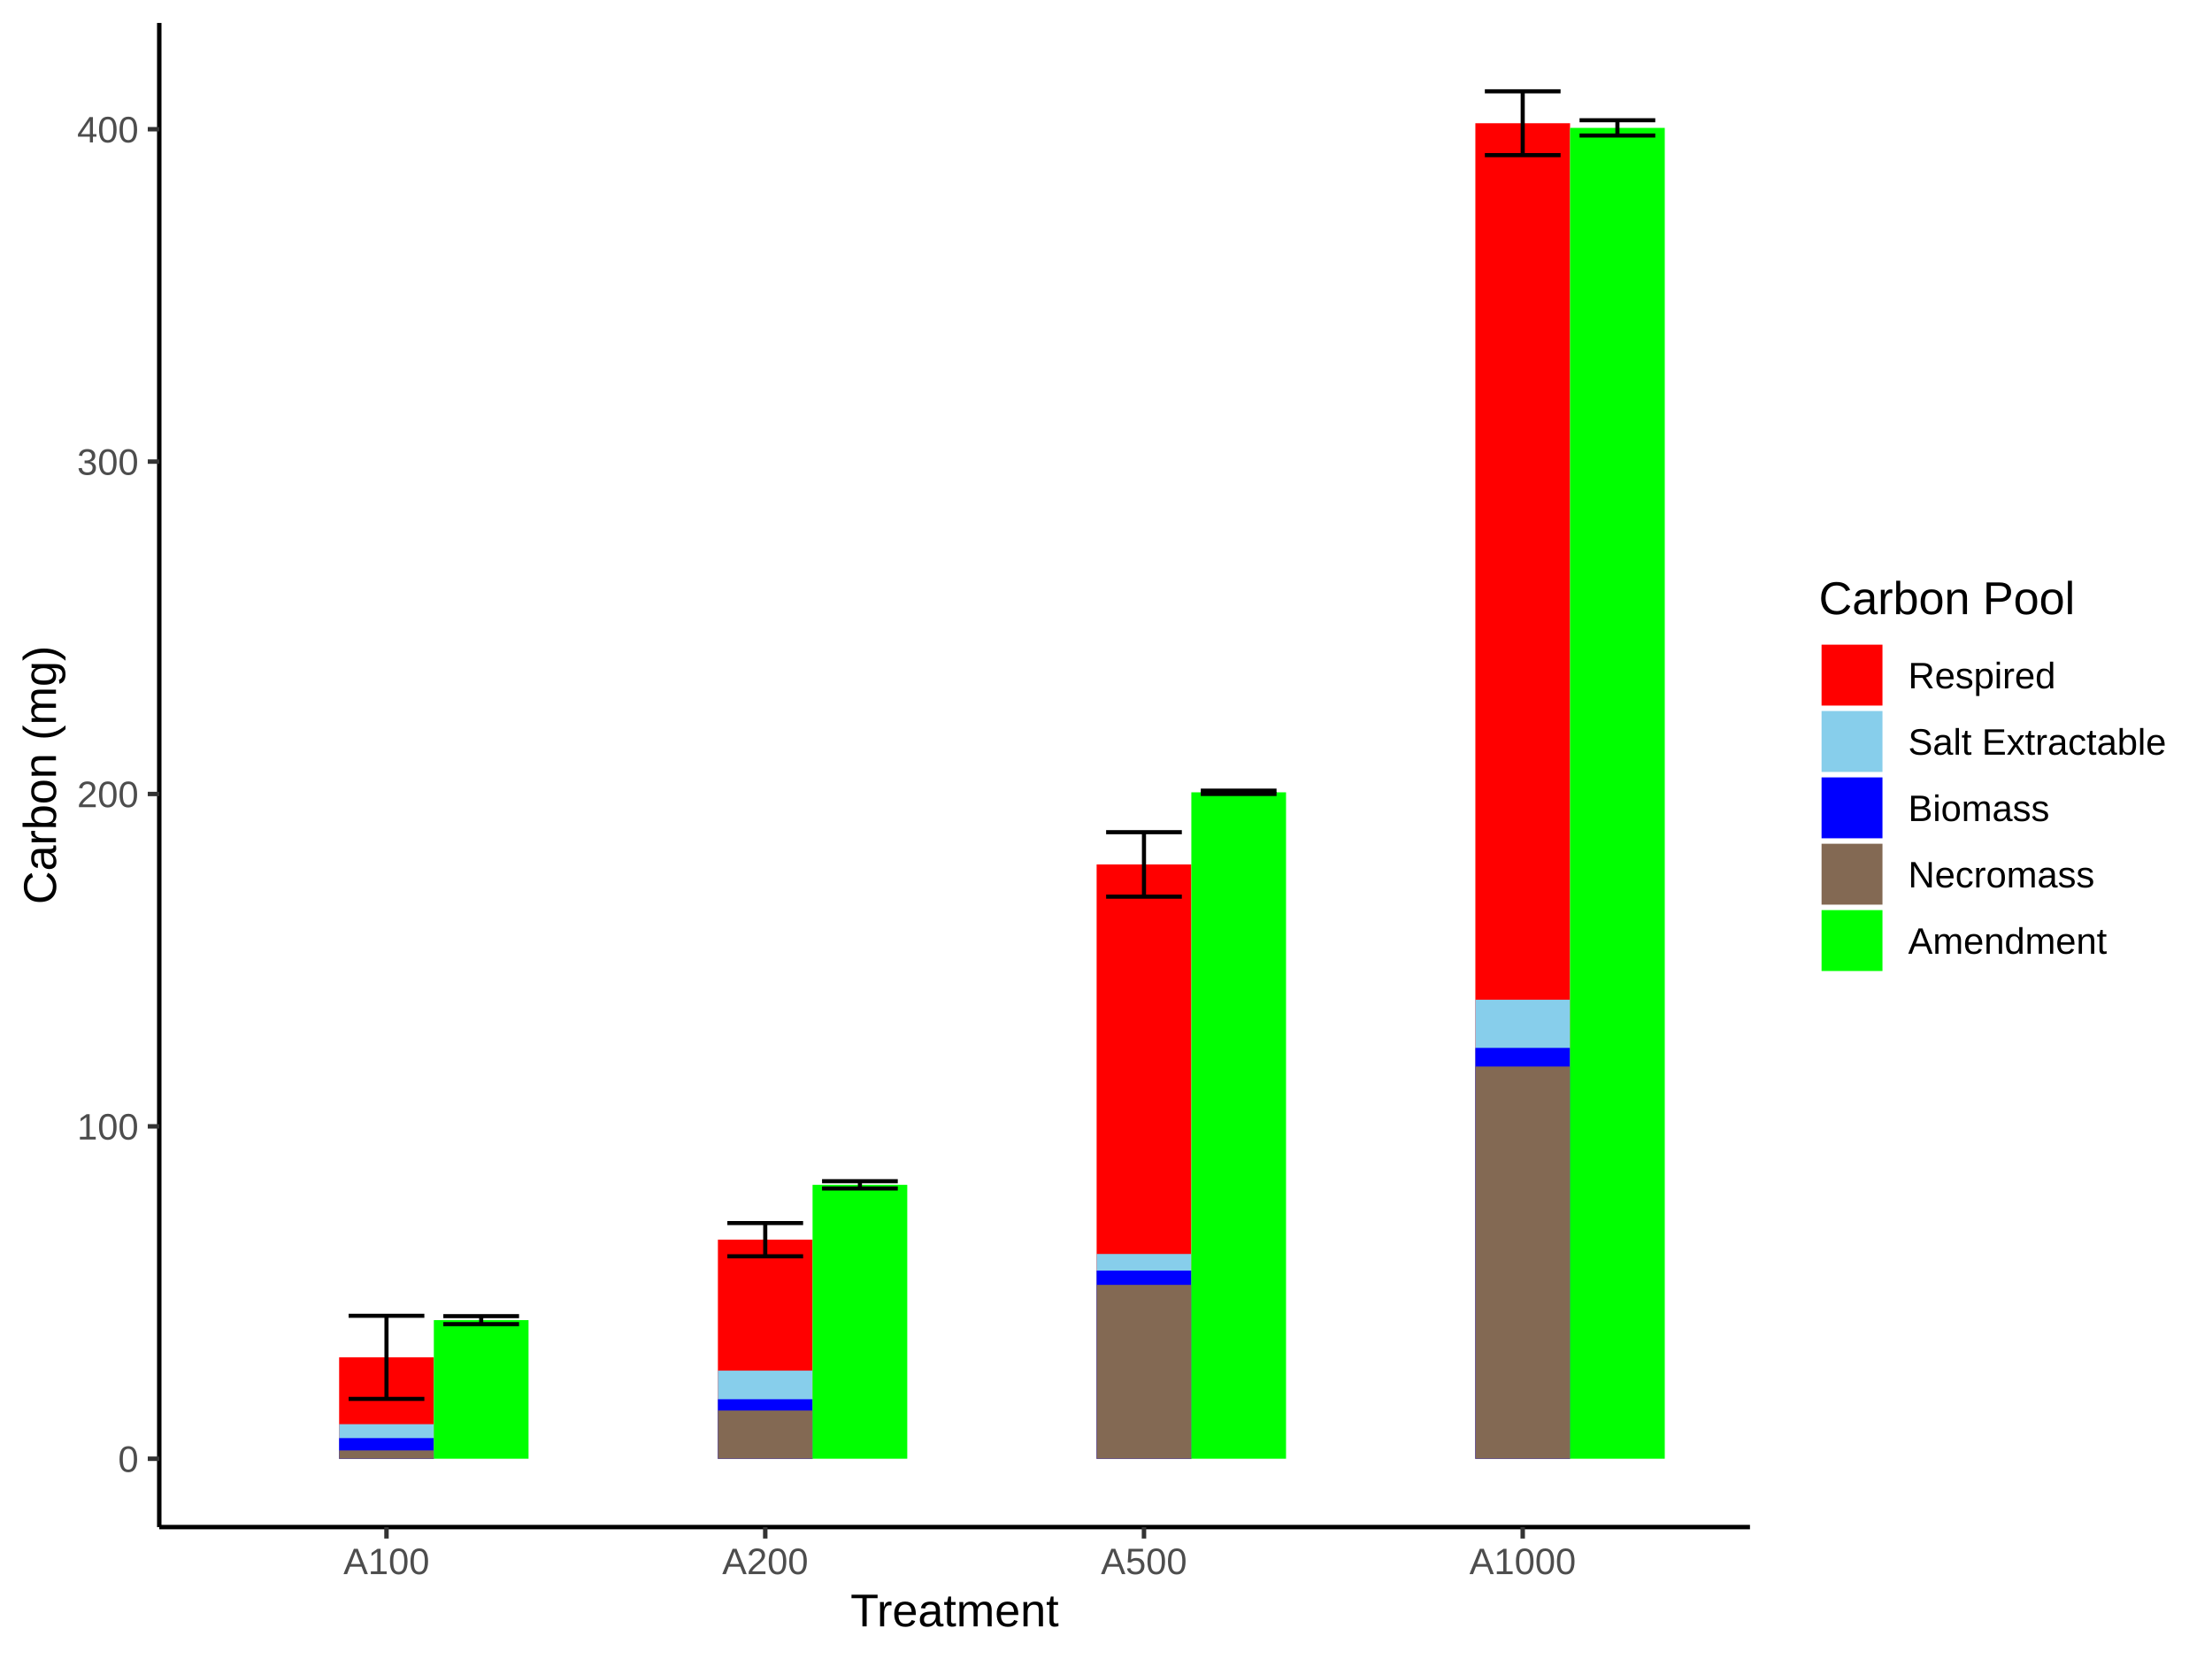
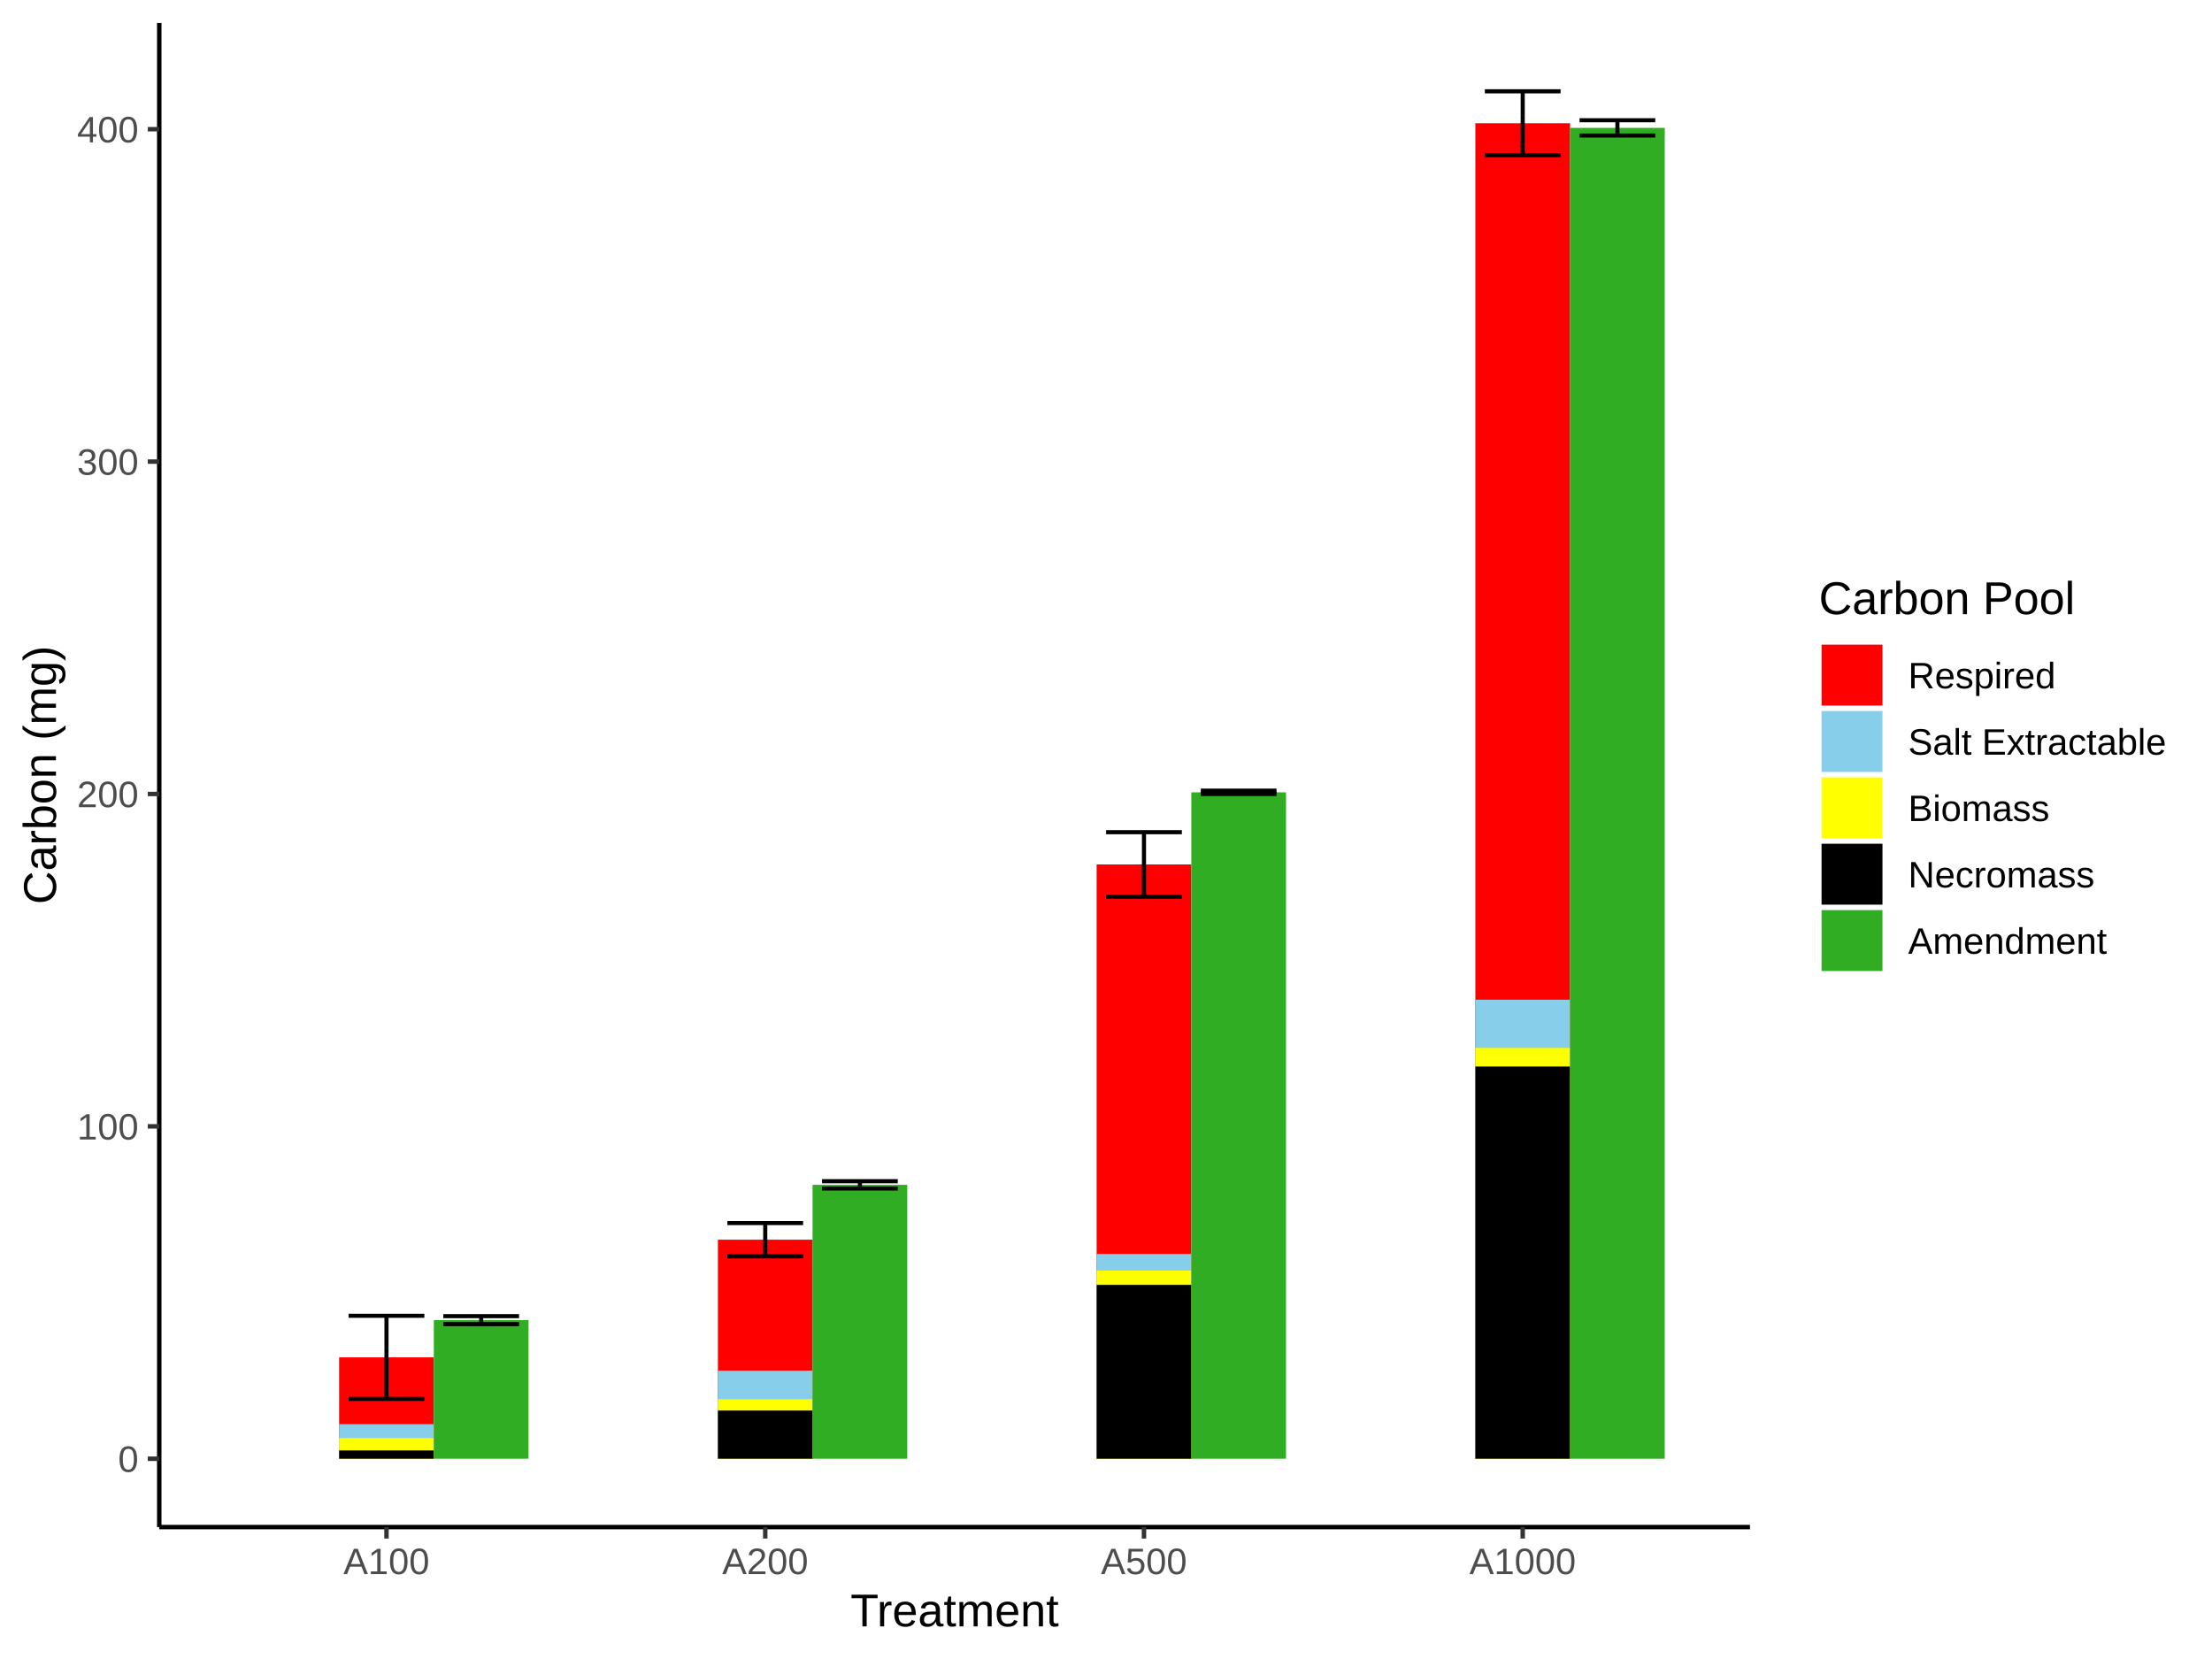
<svg xmlns="http://www.w3.org/2000/svg" class="svglite" width="576.00pt" height="432.00pt" viewBox="0 0 576.00 432.00">
  <defs>
    <style type="text/css">
    .svglite line, .svglite polyline, .svglite polygon, .svglite path, .svglite rect, .svglite circle {
      fill: none;
      stroke: #000000;
      stroke-linecap: round;
      stroke-linejoin: round;
      stroke-miterlimit: 10.00;
    }
    .svglite text {
      white-space: pre;
    }
  </style>
  </defs>
  <rect width="100%" height="100%" style="stroke: none; fill: #FFFFFF;" />
  <defs>
    <clipPath id="cpMC4wMHw1NzYuMDB8MC4wMHw0MzIuMDA=">
      <rect x="0.00" y="0.00" width="576.00" height="432.00" />
    </clipPath>
  </defs>
  <g clip-path="url(#cpMC4wMHw1NzYuMDB8MC4wMHw0MzIuMDA=)">
    <rect x="0.00" y="0.00" width="576.00" height="432.00" style="stroke-width: 1.16; stroke: #FFFFFF; fill: #FFFFFF;" />
  </g>
  <defs>
    <clipPath id="cpNDEuNDd8NDU1LjY5fDUuOTh8Mzk3LjY1">
      <rect x="41.47" y="5.98" width="414.22" height="391.67" />
    </clipPath>
  </defs>
  <g clip-path="url(#cpNDEuNDd8NDU1LjY5fDUuOTh8Mzk3LjY1)">
    <rect x="41.47" y="5.98" width="414.22" height="391.67" style="stroke-width: 1.16; stroke: none; fill: #FFFFFF;" />
    <rect x="88.31" y="353.45" width="24.66" height="26.40" style="stroke-width: 1.07; stroke: none; stroke-linecap: butt; stroke-linejoin: miter; fill: #FF0000;" />
    <rect x="186.94" y="322.81" width="24.66" height="57.04" style="stroke-width: 1.07; stroke: none; stroke-linecap: butt; stroke-linejoin: miter; fill: #FF0000;" />
    <rect x="285.56" y="225.10" width="24.66" height="154.75" style="stroke-width: 1.07; stroke: none; stroke-linecap: butt; stroke-linejoin: miter; fill: #FF0000;" />
    <rect x="384.18" y="32.09" width="24.66" height="347.76" style="stroke-width: 1.07; stroke: none; stroke-linecap: butt; stroke-linejoin: miter; fill: #FF0000;" />
    <polyline points="90.78,342.63 110.50,342.63 " style="stroke-width: 1.07; stroke-linecap: butt;" />
    <polyline points="100.64,342.63 100.64,364.27 " style="stroke-width: 1.07; stroke-linecap: butt;" />
    <polyline points="90.78,364.27 110.50,364.27 " style="stroke-width: 1.07; stroke-linecap: butt;" />
    <polyline points="189.40,318.48 209.13,318.48 " style="stroke-width: 1.07; stroke-linecap: butt;" />
    <polyline points="199.27,318.48 199.27,327.14 " style="stroke-width: 1.07; stroke-linecap: butt;" />
    <polyline points="189.40,327.14 209.13,327.14 " style="stroke-width: 1.07; stroke-linecap: butt;" />
    <polyline points="288.03,216.70 307.75,216.70 " style="stroke-width: 1.07; stroke-linecap: butt;" />
    <polyline points="297.89,216.70 297.89,233.49 " style="stroke-width: 1.07; stroke-linecap: butt;" />
    <polyline points="288.03,233.49 307.75,233.49 " style="stroke-width: 1.07; stroke-linecap: butt;" />
    <polyline points="386.65,23.78 406.37,23.78 " style="stroke-width: 1.07; stroke-linecap: butt;" />
    <polyline points="396.51,23.78 396.51,40.40 " style="stroke-width: 1.07; stroke-linecap: butt;" />
    <polyline points="386.65,40.40 406.37,40.40 " style="stroke-width: 1.07; stroke-linecap: butt;" />
    <rect x="88.31" y="370.85" width="24.66" height="9.00" style="stroke-width: 1.07; stroke: none; stroke-linecap: butt; stroke-linejoin: miter; fill: #87CEEB;" />
    <rect x="186.94" y="356.91" width="24.66" height="22.94" style="stroke-width: 1.07; stroke: none; stroke-linecap: butt; stroke-linejoin: miter; fill: #87CEEB;" />
    <rect x="285.56" y="326.53" width="24.66" height="53.31" style="stroke-width: 1.07; stroke: none; stroke-linecap: butt; stroke-linejoin: miter; fill: #87CEEB;" />
    <rect x="384.18" y="260.32" width="24.66" height="119.53" style="stroke-width: 1.07; stroke: none; stroke-linecap: butt; stroke-linejoin: miter; fill: #87CEEB;" />
-     <rect x="88.31" y="374.48" width="24.66" height="5.37" style="stroke-width: 1.07; stroke: none; stroke-linecap: butt; stroke-linejoin: miter; fill: #0000FF;" />
-     <rect x="186.94" y="364.36" width="24.66" height="15.49" style="stroke-width: 1.07; stroke: none; stroke-linecap: butt; stroke-linejoin: miter; fill: #0000FF;" />
-     <rect x="285.56" y="330.86" width="24.66" height="48.99" style="stroke-width: 1.07; stroke: none; stroke-linecap: butt; stroke-linejoin: miter; fill: #0000FF;" />
-     <rect x="384.18" y="272.87" width="24.66" height="106.98" style="stroke-width: 1.07; stroke: none; stroke-linecap: butt; stroke-linejoin: miter; fill: #0000FF;" />
-     <rect x="88.31" y="377.69" width="24.66" height="2.16" style="stroke-width: 1.07; stroke: none; stroke-linecap: butt; stroke-linejoin: miter; fill: #836953;" />
-     <rect x="186.94" y="367.30" width="24.66" height="12.55" style="stroke-width: 1.07; stroke: none; stroke-linecap: butt; stroke-linejoin: miter; fill: #836953;" />
-     <rect x="285.56" y="334.58" width="24.66" height="45.27" style="stroke-width: 1.07; stroke: none; stroke-linecap: butt; stroke-linejoin: miter; fill: #836953;" />
-     <rect x="384.18" y="277.72" width="24.66" height="102.13" style="stroke-width: 1.07; stroke: none; stroke-linecap: butt; stroke-linejoin: miter; fill: #836953;" />
-     <rect x="112.97" y="343.76" width="24.66" height="36.09" style="stroke-width: 1.07; stroke: none; stroke-linecap: butt; stroke-linejoin: miter; fill: #00FF00;" />
-     <rect x="211.59" y="308.53" width="24.66" height="71.32" style="stroke-width: 1.07; stroke: none; stroke-linecap: butt; stroke-linejoin: miter; fill: #00FF00;" />
-     <rect x="310.22" y="206.32" width="24.66" height="173.53" style="stroke-width: 1.07; stroke: none; stroke-linecap: butt; stroke-linejoin: miter; fill: #00FF00;" />
-     <rect x="408.84" y="33.30" width="24.66" height="346.55" style="stroke-width: 1.07; stroke: none; stroke-linecap: butt; stroke-linejoin: miter; fill: #00FF00;" />
+     <rect x="88.31" y="374.48" width="24.66" height="5.37" style="stroke-width: 1.07; stroke: none; stroke-linecap: butt; stroke-linejoin: miter; fill: #FFFF00;" />
+     <rect x="186.94" y="364.36" width="24.66" height="15.49" style="stroke-width: 1.07; stroke: none; stroke-linecap: butt; stroke-linejoin: miter; fill: #FFFF00;" />
+     <rect x="285.56" y="330.86" width="24.66" height="48.99" style="stroke-width: 1.07; stroke: none; stroke-linecap: butt; stroke-linejoin: miter; fill: #FFFF00;" />
+     <rect x="384.18" y="272.87" width="24.66" height="106.98" style="stroke-width: 1.07; stroke: none; stroke-linecap: butt; stroke-linejoin: miter; fill: #FFFF00;" />
+     <rect x="88.31" y="377.69" width="24.66" height="2.16" style="stroke-width: 1.07; stroke: none; stroke-linecap: butt; stroke-linejoin: miter; fill: #000000;" />
+     <rect x="186.94" y="367.30" width="24.66" height="12.55" style="stroke-width: 1.07; stroke: none; stroke-linecap: butt; stroke-linejoin: miter; fill: #000000;" />
+     <rect x="285.56" y="334.58" width="24.66" height="45.27" style="stroke-width: 1.07; stroke: none; stroke-linecap: butt; stroke-linejoin: miter; fill: #000000;" />
+     <rect x="384.18" y="277.72" width="24.66" height="102.13" style="stroke-width: 1.07; stroke: none; stroke-linecap: butt; stroke-linejoin: miter; fill: #000000;" />
+     <rect x="112.97" y="343.76" width="24.66" height="36.09" style="stroke-width: 1.07; stroke: none; stroke-linecap: butt; stroke-linejoin: miter; fill: #30AD23;" />
+     <rect x="211.59" y="308.53" width="24.66" height="71.32" style="stroke-width: 1.07; stroke: none; stroke-linecap: butt; stroke-linejoin: miter; fill: #30AD23;" />
+     <rect x="310.22" y="206.32" width="24.66" height="173.53" style="stroke-width: 1.07; stroke: none; stroke-linecap: butt; stroke-linejoin: miter; fill: #30AD23;" />
+     <rect x="408.84" y="33.30" width="24.66" height="346.55" style="stroke-width: 1.07; stroke: none; stroke-linecap: butt; stroke-linejoin: miter; fill: #30AD23;" />
    <polyline points="115.44,342.72 135.16,342.72 " style="stroke-width: 1.07; stroke-linecap: butt;" />
    <polyline points="125.30,342.72 125.30,344.80 " style="stroke-width: 1.07; stroke-linecap: butt;" />
    <polyline points="115.44,344.80 135.16,344.80 " style="stroke-width: 1.07; stroke-linecap: butt;" />
    <polyline points="214.06,307.58 233.78,307.58 " style="stroke-width: 1.07; stroke-linecap: butt;" />
    <polyline points="223.92,307.58 223.92,309.48 " style="stroke-width: 1.07; stroke-linecap: butt;" />
    <polyline points="214.06,309.48 233.78,309.48 " style="stroke-width: 1.07; stroke-linecap: butt;" />
    <polyline points="312.68,205.88 332.41,205.88 " style="stroke-width: 1.07; stroke-linecap: butt;" />
    <polyline points="322.54,205.88 322.54,206.75 " style="stroke-width: 1.07; stroke-linecap: butt;" />
    <polyline points="312.68,206.75 332.41,206.75 " style="stroke-width: 1.07; stroke-linecap: butt;" />
    <polyline points="411.31,31.31 431.03,31.31 " style="stroke-width: 1.07; stroke-linecap: butt;" />
    <polyline points="421.17,31.31 421.17,35.29 " style="stroke-width: 1.07; stroke-linecap: butt;" />
    <polyline points="411.31,35.29 431.03,35.29 " style="stroke-width: 1.07; stroke-linecap: butt;" />
  </g>
  <g clip-path="url(#cpMC4wMHw1NzYuMDB8MC4wMHw0MzIuMDA=)">
    <polyline points="41.47,397.65 41.47,5.98 " style="stroke-width: 1.16; stroke-linecap: butt;" />
    <text x="36.09" y="383.28" text-anchor="end" style="font-size: 9.60px;fill: #4D4D4D; font-family: &quot;Arial&quot;;" textLength="5.34px" lengthAdjust="spacingAndGlyphs">0</text>
    <text x="36.09" y="296.73" text-anchor="end" style="font-size: 9.60px;fill: #4D4D4D; font-family: &quot;Arial&quot;;" textLength="16.01px" lengthAdjust="spacingAndGlyphs">100</text>
    <text x="36.09" y="210.18" text-anchor="end" style="font-size: 9.60px;fill: #4D4D4D; font-family: &quot;Arial&quot;;" textLength="16.01px" lengthAdjust="spacingAndGlyphs">200</text>
    <text x="36.09" y="123.63" text-anchor="end" style="font-size: 9.60px;fill: #4D4D4D; font-family: &quot;Arial&quot;;" textLength="16.01px" lengthAdjust="spacingAndGlyphs">300</text>
    <text x="36.09" y="37.08" text-anchor="end" style="font-size: 9.60px;fill: #4D4D4D; font-family: &quot;Arial&quot;;" textLength="16.01px" lengthAdjust="spacingAndGlyphs">400</text>
    <polyline points="38.48,379.85 41.47,379.85 " style="stroke-width: 1.16; stroke: #333333; stroke-linecap: butt;" />
    <polyline points="38.48,293.30 41.47,293.30 " style="stroke-width: 1.16; stroke: #333333; stroke-linecap: butt;" />
    <polyline points="38.48,206.75 41.47,206.75 " style="stroke-width: 1.16; stroke: #333333; stroke-linecap: butt;" />
    <polyline points="38.48,120.20 41.47,120.20 " style="stroke-width: 1.16; stroke: #333333; stroke-linecap: butt;" />
    <polyline points="38.48,33.65 41.47,33.65 " style="stroke-width: 1.16; stroke: #333333; stroke-linecap: butt;" />
    <polyline points="41.47,397.65 455.69,397.65 " style="stroke-width: 1.16; stroke-linecap: butt;" />
    <polyline points="100.64,400.64 100.64,397.65 " style="stroke-width: 1.16; stroke: #333333; stroke-linecap: butt;" />
    <polyline points="199.27,400.64 199.27,397.65 " style="stroke-width: 1.16; stroke: #333333; stroke-linecap: butt;" />
    <polyline points="297.89,400.64 297.89,397.65 " style="stroke-width: 1.16; stroke: #333333; stroke-linecap: butt;" />
    <polyline points="396.51,400.64 396.51,397.65 " style="stroke-width: 1.16; stroke: #333333; stroke-linecap: butt;" />
    <text x="100.64" y="409.90" text-anchor="middle" style="font-size: 9.60px;fill: #4D4D4D; font-family: &quot;Arial&quot;;" textLength="22.40px" lengthAdjust="spacingAndGlyphs">A100</text>
    <text x="199.27" y="409.90" text-anchor="middle" style="font-size: 9.60px;fill: #4D4D4D; font-family: &quot;Arial&quot;;" textLength="22.40px" lengthAdjust="spacingAndGlyphs">A200</text>
    <text x="297.89" y="409.90" text-anchor="middle" style="font-size: 9.60px;fill: #4D4D4D; font-family: &quot;Arial&quot;;" textLength="22.40px" lengthAdjust="spacingAndGlyphs">A500</text>
    <text x="396.51" y="409.90" text-anchor="middle" style="font-size: 9.60px;fill: #4D4D4D; font-family: &quot;Arial&quot;;" textLength="27.73px" lengthAdjust="spacingAndGlyphs">A1000</text>
    <text x="248.58" y="423.50" text-anchor="middle" style="font-size: 12.00px; font-family: &quot;Arial&quot;;" textLength="54.24px" lengthAdjust="spacingAndGlyphs">Treatment</text>
    <text transform="translate(14.57,201.81) rotate(-90)" text-anchor="middle" style="font-size: 12.00px; font-family: &quot;Arial&quot;;" textLength="67.36px" lengthAdjust="spacingAndGlyphs">Carbon (mg)</text>
    <rect x="467.64" y="144.09" width="102.38" height="115.45" style="stroke-width: 1.16; stroke: none; fill: #FFFFFF;" />
    <text x="473.62" y="159.92" style="font-size: 12.00px; font-family: &quot;Arial&quot;;" textLength="66.72px" lengthAdjust="spacingAndGlyphs">Carbon Pool</text>
    <rect x="473.62" y="167.16" width="17.28" height="17.28" style="stroke-width: 1.16; stroke: none; fill: #FFFFFF;" />
    <rect x="474.33" y="167.87" width="15.86" height="15.86" style="stroke-width: 1.07; stroke: none; stroke-linecap: butt; stroke-linejoin: miter; fill: #FF0000;" />
    <rect x="473.62" y="184.44" width="17.28" height="17.28" style="stroke-width: 1.16; stroke: none; fill: #FFFFFF;" />
    <rect x="474.33" y="185.15" width="15.86" height="15.86" style="stroke-width: 1.07; stroke: none; stroke-linecap: butt; stroke-linejoin: miter; fill: #87CEEB;" />
    <rect x="473.62" y="201.72" width="17.28" height="17.28" style="stroke-width: 1.16; stroke: none; fill: #FFFFFF;" />
-     <rect x="474.33" y="202.43" width="15.86" height="15.86" style="stroke-width: 1.07; stroke: none; stroke-linecap: butt; stroke-linejoin: miter; fill: #0000FF;" />
+     <rect x="474.33" y="202.43" width="15.86" height="15.86" style="stroke-width: 1.07; stroke: none; stroke-linecap: butt; stroke-linejoin: miter; fill: #FFFF00;" />
    <rect x="473.62" y="219.00" width="17.28" height="17.28" style="stroke-width: 1.16; stroke: none; fill: #FFFFFF;" />
-     <rect x="474.33" y="219.71" width="15.86" height="15.86" style="stroke-width: 1.07; stroke: none; stroke-linecap: butt; stroke-linejoin: miter; fill: #836953;" />
+     <rect x="474.33" y="219.71" width="15.86" height="15.86" style="stroke-width: 1.07; stroke: none; stroke-linecap: butt; stroke-linejoin: miter; fill: #000000;" />
    <rect x="473.62" y="236.28" width="17.28" height="17.28" style="stroke-width: 1.16; stroke: none; fill: #FFFFFF;" />
-     <rect x="474.33" y="236.99" width="15.86" height="15.86" style="stroke-width: 1.07; stroke: none; stroke-linecap: butt; stroke-linejoin: miter; fill: #00FF00;" />
+     <rect x="474.33" y="236.99" width="15.86" height="15.86" style="stroke-width: 1.07; stroke: none; stroke-linecap: butt; stroke-linejoin: miter; fill: #30AD23;" />
    <text x="496.88" y="179.24" style="font-size: 9.60px; font-family: &quot;Arial&quot;;" textLength="38.39px" lengthAdjust="spacingAndGlyphs">Respired</text>
    <text x="496.88" y="196.52" style="font-size: 9.60px; font-family: &quot;Arial&quot;;" textLength="67.17px" lengthAdjust="spacingAndGlyphs">Salt Extractable</text>
    <text x="496.88" y="213.80" style="font-size: 9.60px; font-family: &quot;Arial&quot;;" textLength="36.78px" lengthAdjust="spacingAndGlyphs">Biomass</text>
    <text x="496.88" y="231.08" style="font-size: 9.60px; font-family: &quot;Arial&quot;;" textLength="48.51px" lengthAdjust="spacingAndGlyphs">Necromass</text>
    <text x="496.88" y="248.36" style="font-size: 9.60px; font-family: &quot;Arial&quot;;" textLength="51.72px" lengthAdjust="spacingAndGlyphs">Amendment</text>
  </g>
</svg>
